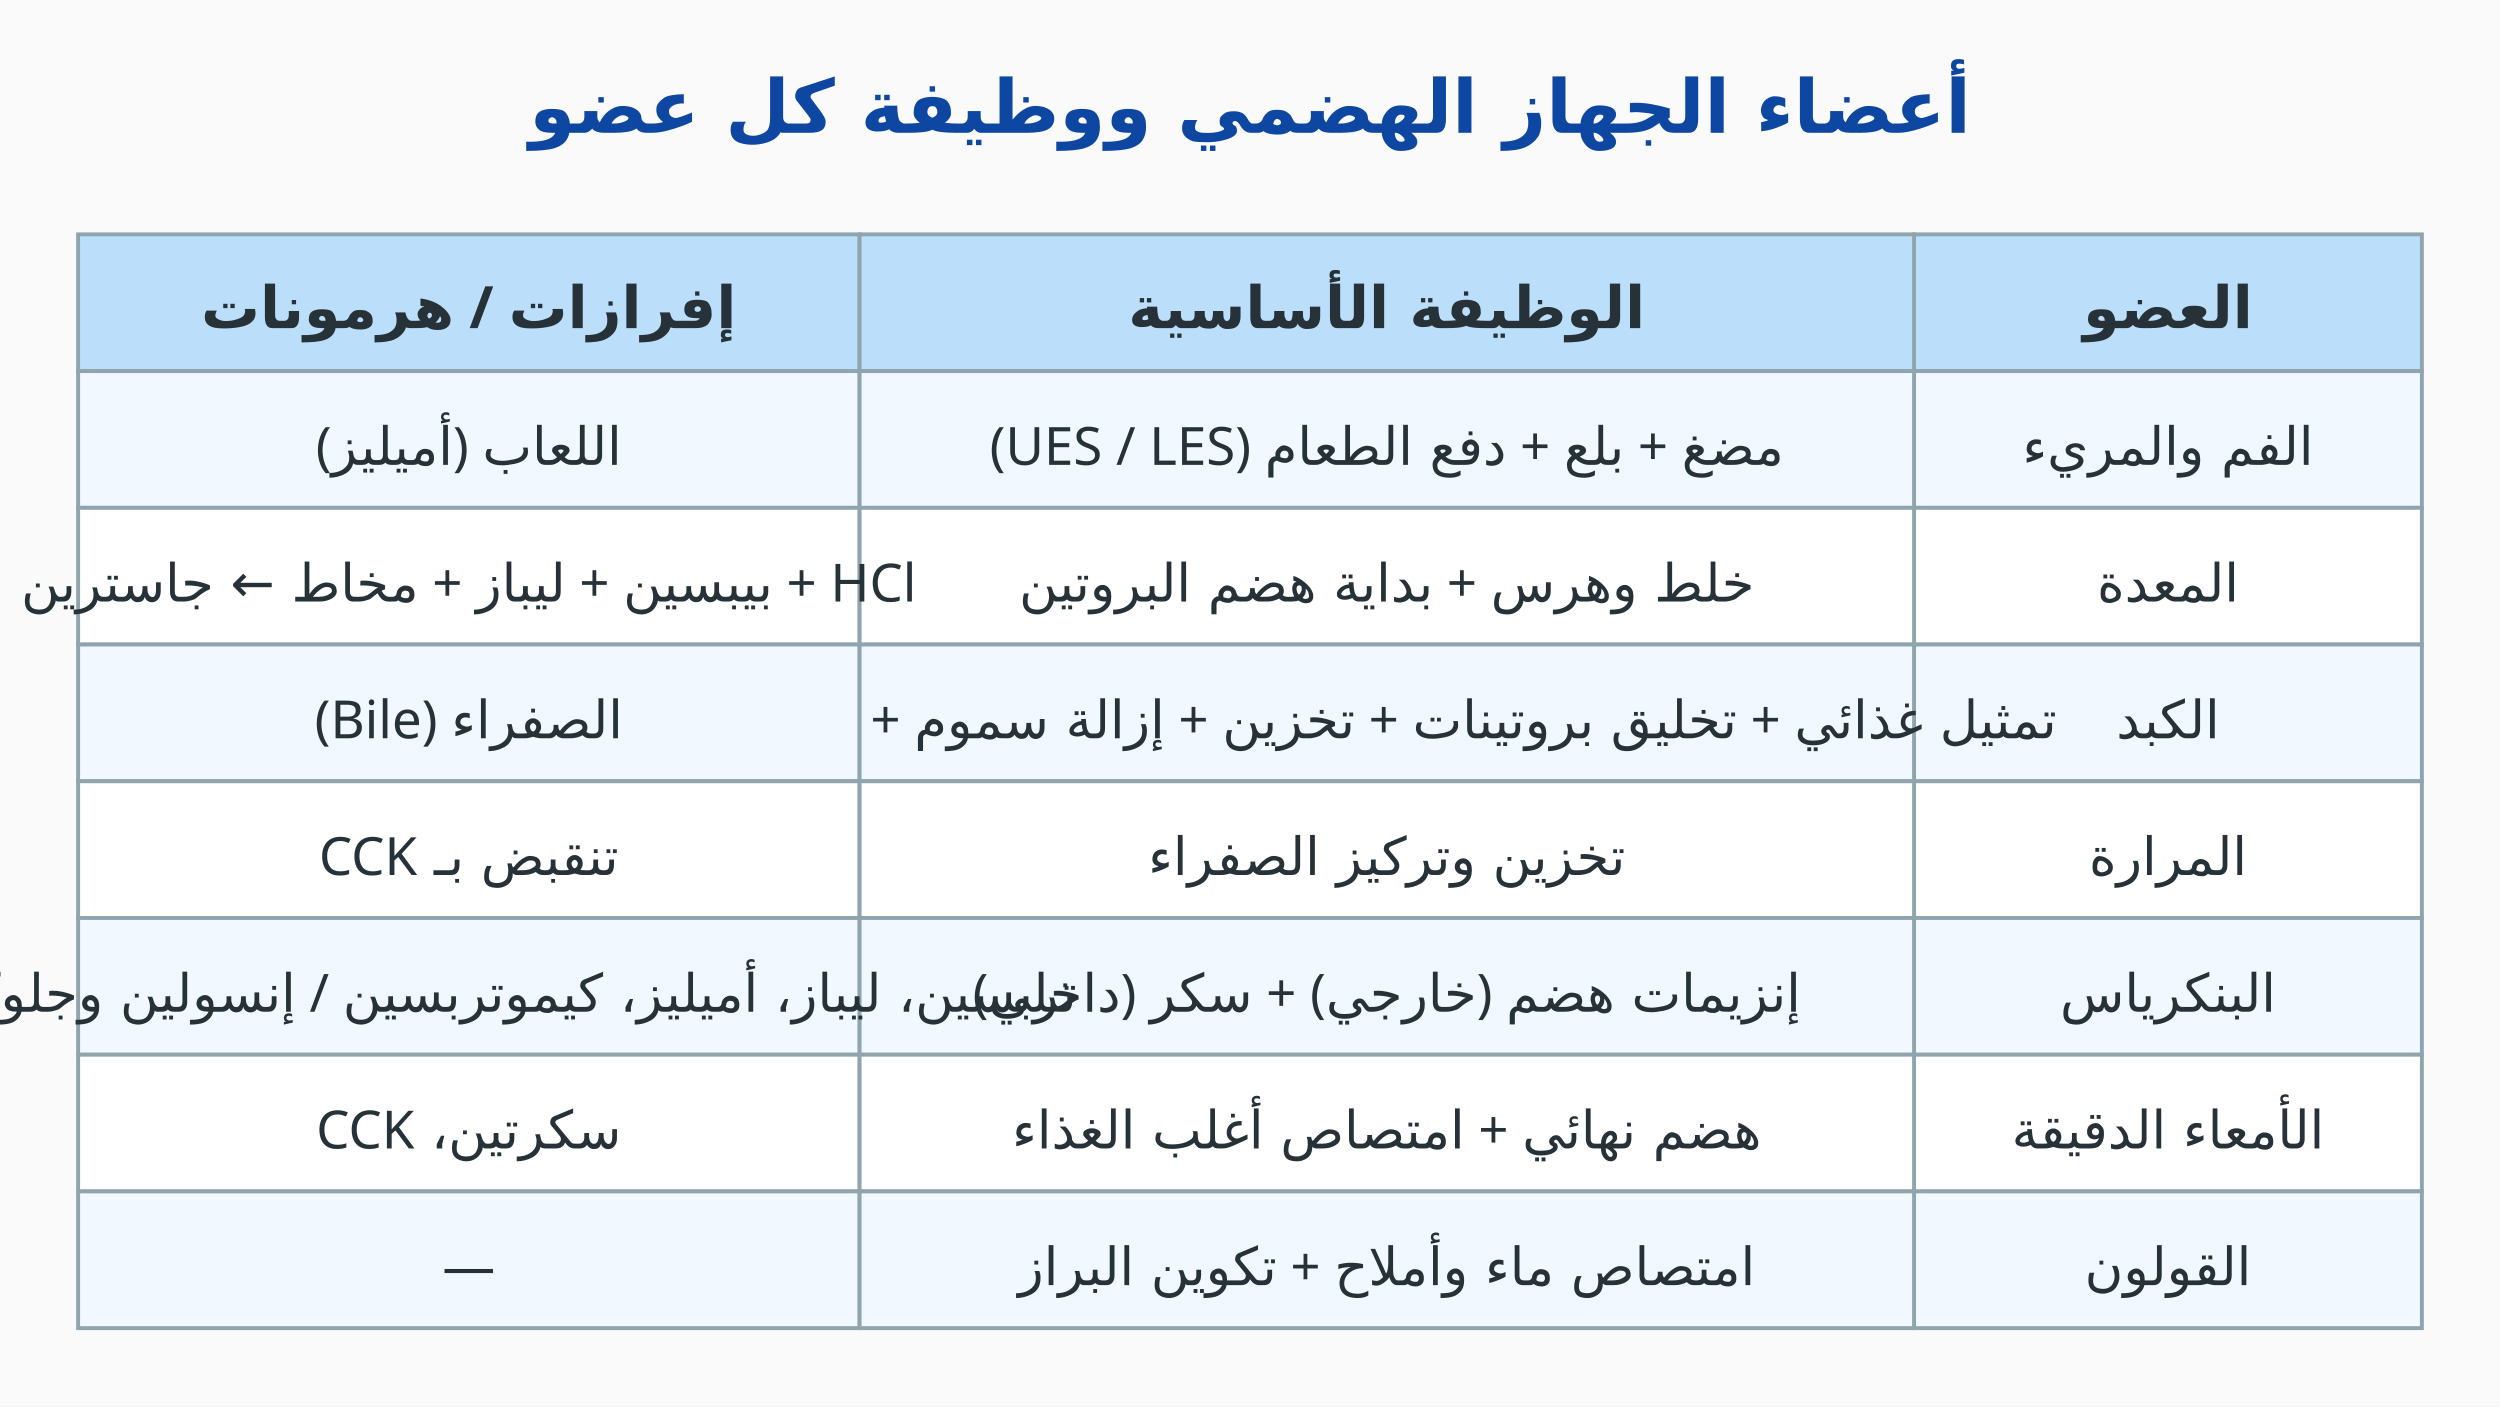
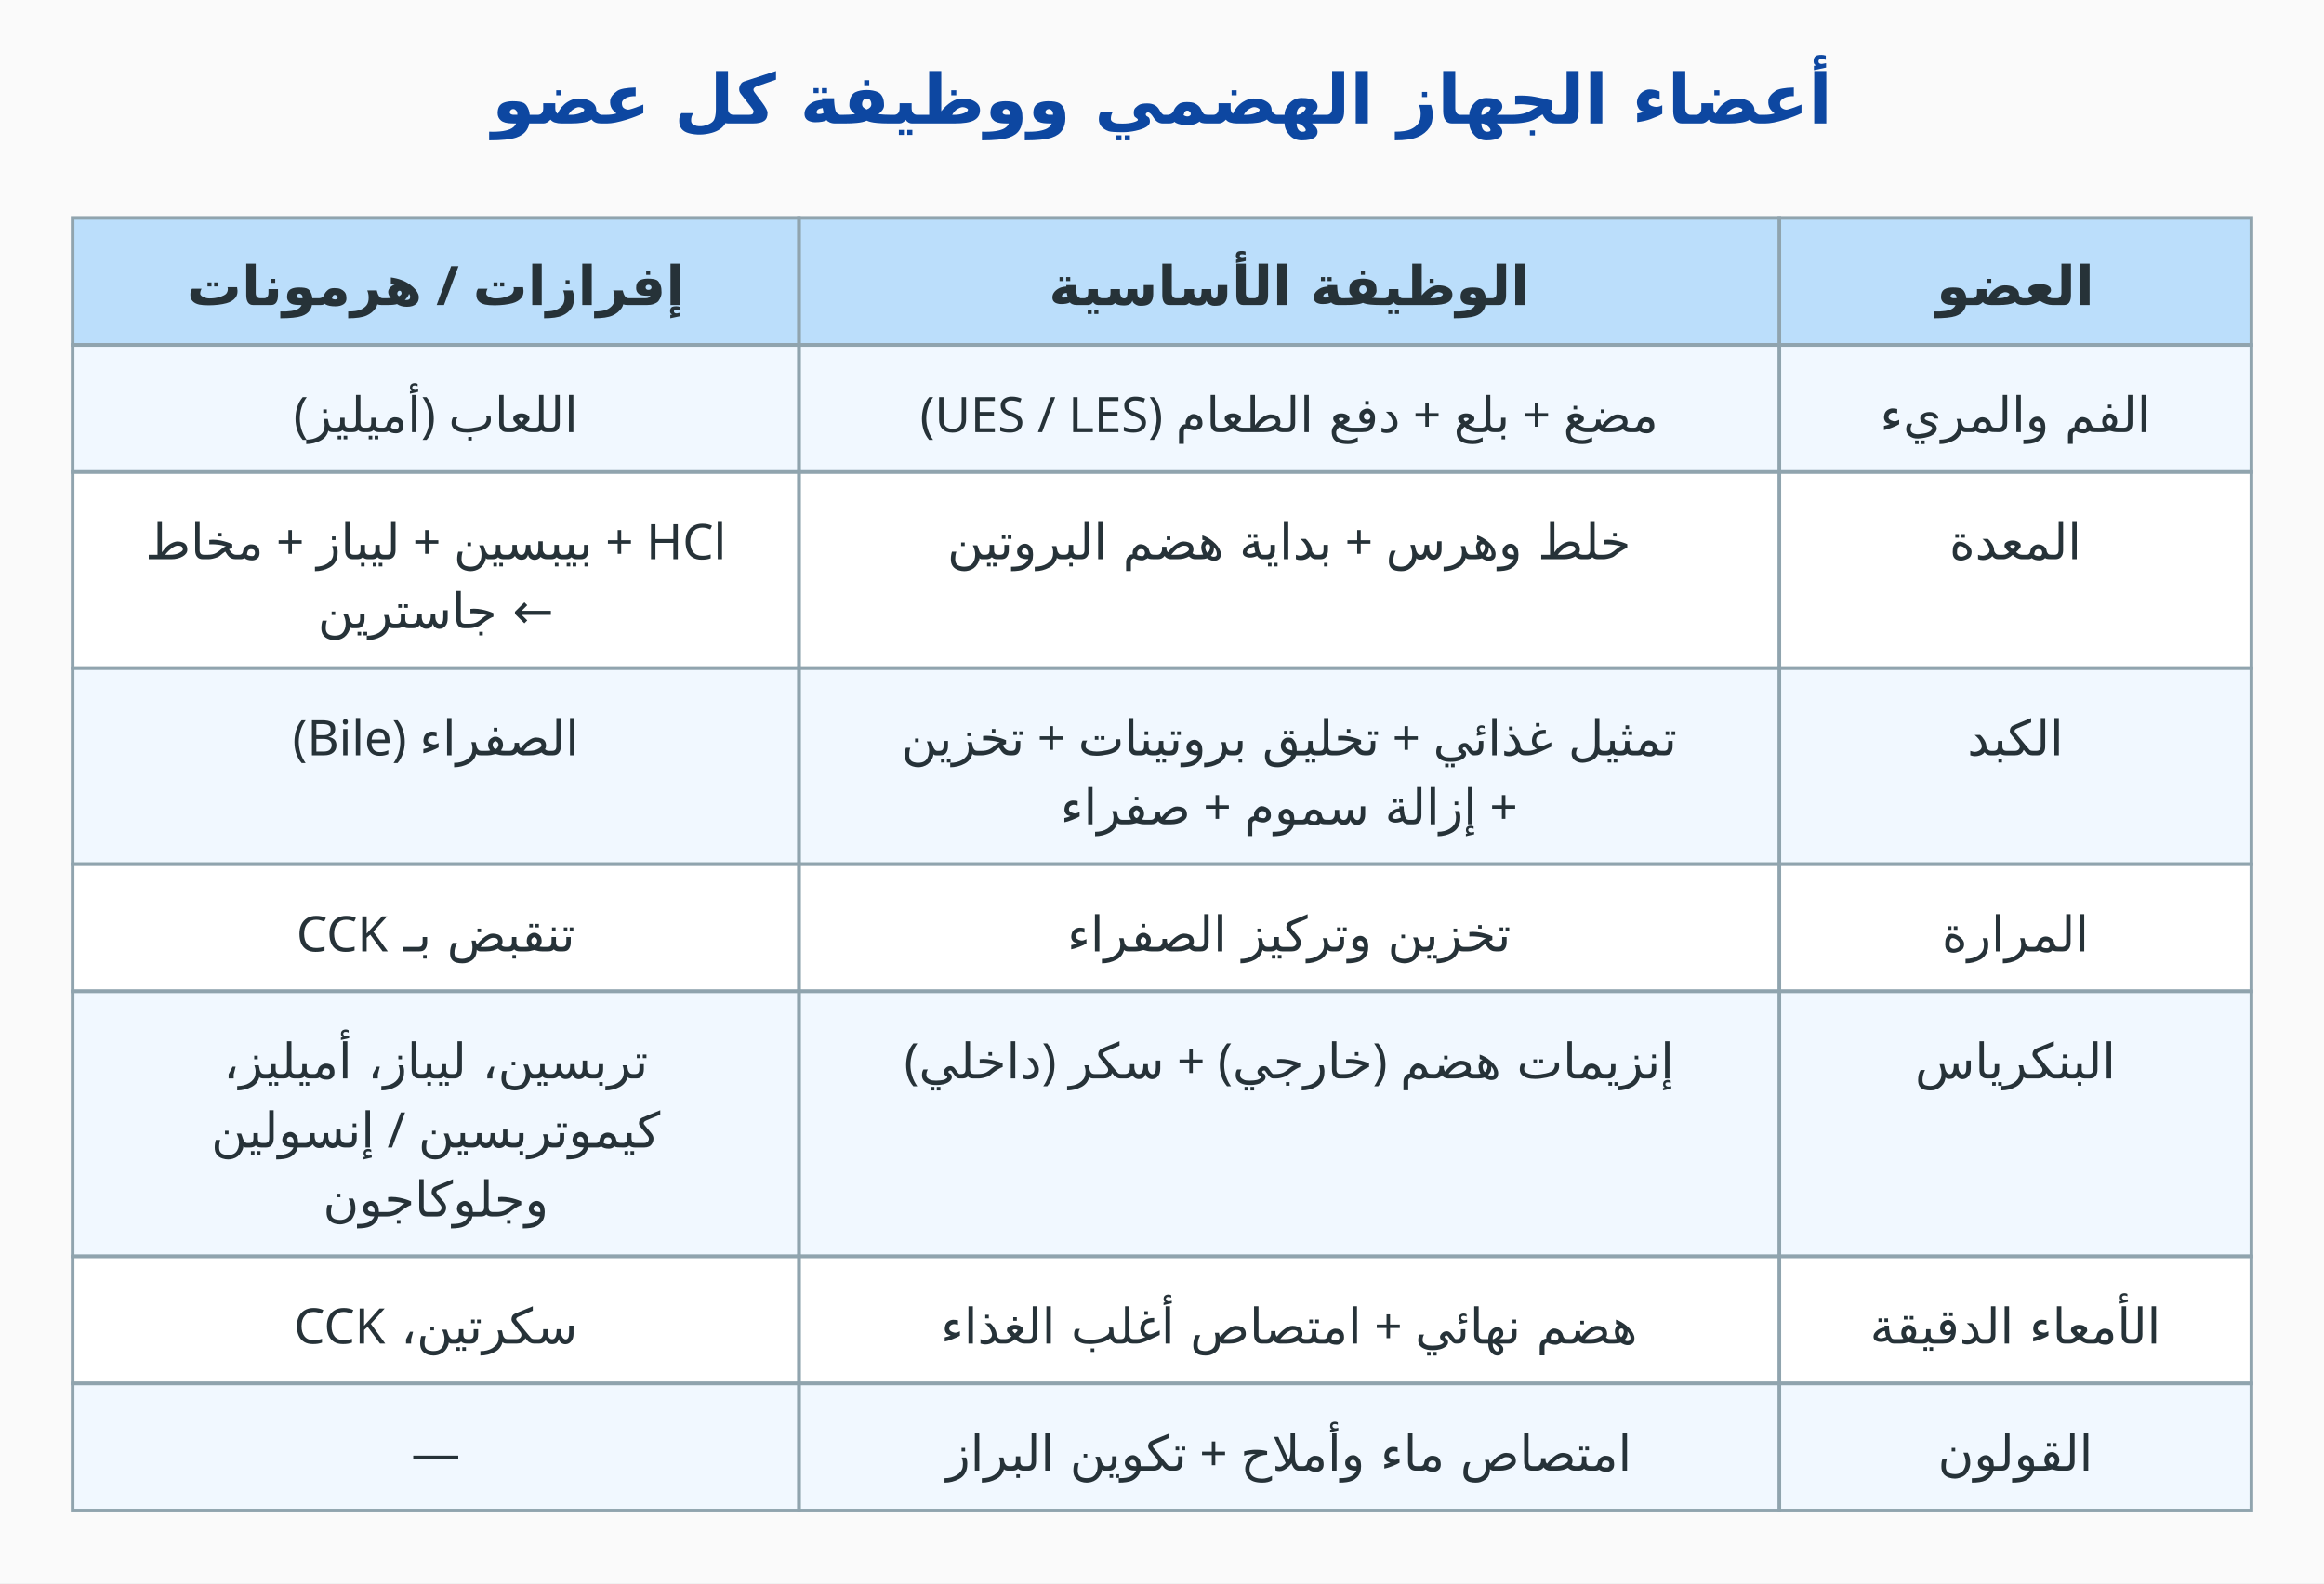
- <svg xmlns="http://www.w3.org/2000/svg" viewBox="0 0 640 360" direction="rtl" font-family="Cairo, Tahoma, sans-serif">
-   <rect width="640" height="360" fill="#fafafa" />
+ <svg xmlns="http://www.w3.org/2000/svg" viewBox="0 0 640 436" direction="rtl" font-family="Cairo, Tahoma, sans-serif">
+   <rect width="640" height="436" fill="#fafafa" />
  <text x="320" y="34" text-anchor="middle" font-size="19" font-weight="700" fill="#0d47a1">أعضاء الجهاز الهضمي ووظيفة كل عضو</text>
  <rect x="490" y="60" width="130" height="35" fill="#bbdefb" stroke="#90a4ae" />
  <text x="555" y="84" text-anchor="middle" font-size="15" font-weight="700" fill="#263238">العضو</text>
  <rect x="220" y="60" width="270" height="35" fill="#bbdefb" stroke="#90a4ae" />
  <text x="355" y="84" text-anchor="middle" font-size="15" font-weight="700" fill="#263238">الوظيفة الأساسية</text>
  <rect x="20" y="60" width="200" height="35" fill="#bbdefb" stroke="#90a4ae" />
  <text x="120" y="84" text-anchor="middle" font-size="15" font-weight="700" fill="#263238">إفرازات / هرمونات</text>
  <rect x="490" y="95" width="130" height="35" fill="#f1f8ff" stroke="#90a4ae" />
  <text x="555" y="119" text-anchor="middle" font-size="13.5" font-weight="400" fill="#263238">الفم والمريء</text>
  <rect x="220" y="95" width="270" height="35" fill="#f1f8ff" stroke="#90a4ae" />
  <text x="355" y="119" text-anchor="middle" font-size="13.5" font-weight="400" fill="#263238">مضغ + بلع + دفع الطعام (UES / LES)</text>
  <rect x="20" y="95" width="200" height="35" fill="#f1f8ff" stroke="#90a4ae" />
  <text x="120" y="119" text-anchor="middle" font-size="13.5" font-weight="400" fill="#263238">اللعاب (أميليز)</text>
-   <rect x="490" y="130" width="130" height="35" fill="#ffffff" stroke="#90a4ae" />
+   <rect x="490" y="130" width="130" height="54" fill="#ffffff" stroke="#90a4ae" />
  <text x="555" y="154" text-anchor="middle" font-size="13.5" font-weight="400" fill="#263238">المعدة</text>
-   <rect x="220" y="130" width="270" height="35" fill="#ffffff" stroke="#90a4ae" />
+   <rect x="220" y="130" width="270" height="54" fill="#ffffff" stroke="#90a4ae" />
  <text x="355" y="154" text-anchor="middle" font-size="13.5" font-weight="400" fill="#263238">خلط وهرس + بداية هضم البروتين</text>
-   <rect x="20" y="130" width="200" height="35" fill="#ffffff" stroke="#90a4ae" />
-   <text x="120" y="154" text-anchor="middle" font-size="13.5" font-weight="400" fill="#263238">HCl + بيبسين + ليباز + مخاط ← جاسترين</text>
-   <rect x="490" y="165" width="130" height="35" fill="#f1f8ff" stroke="#90a4ae" />
-   <text x="555" y="189" text-anchor="middle" font-size="13.5" font-weight="400" fill="#263238">الكبد</text>
-   <rect x="220" y="165" width="270" height="35" fill="#f1f8ff" stroke="#90a4ae" />
-   <text x="355" y="189" text-anchor="middle" font-size="13.5" font-weight="400" fill="#263238">تمثيل غذائي + تخليق بروتينات + تخزين + إزالة سموم + صفراء</text>
-   <rect x="20" y="165" width="200" height="35" fill="#f1f8ff" stroke="#90a4ae" />
-   <text x="120" y="189" text-anchor="middle" font-size="13.5" font-weight="400" fill="#263238">الصفراء (Bile)</text>
-   <rect x="490" y="200" width="130" height="35" fill="#ffffff" stroke="#90a4ae" />
-   <text x="555" y="224" text-anchor="middle" font-size="13.5" font-weight="400" fill="#263238">المرارة</text>
-   <rect x="220" y="200" width="270" height="35" fill="#ffffff" stroke="#90a4ae" />
-   <text x="355" y="224" text-anchor="middle" font-size="13.5" font-weight="400" fill="#263238">تخزين وتركيز الصفراء</text>
-   <rect x="20" y="200" width="200" height="35" fill="#ffffff" stroke="#90a4ae" />
-   <text x="120" y="224" text-anchor="middle" font-size="13.5" font-weight="400" fill="#263238">تنقبض بـ CCK</text>
-   <rect x="490" y="235" width="130" height="35" fill="#f1f8ff" stroke="#90a4ae" />
-   <text x="555" y="259" text-anchor="middle" font-size="13.5" font-weight="400" fill="#263238">البنكرياس</text>
-   <rect x="220" y="235" width="270" height="35" fill="#f1f8ff" stroke="#90a4ae" />
-   <text x="355" y="259" text-anchor="middle" font-size="13.5" font-weight="400" fill="#263238">إنزيمات هضم (خارجي) + سكر (داخلي)</text>
-   <rect x="20" y="235" width="200" height="35" fill="#f1f8ff" stroke="#90a4ae" />
-   <text x="120" y="259" text-anchor="middle" font-size="13.5" font-weight="400" fill="#263238">تربسين، ليباز، أميليز، كيموتربسين / إنسولين وجلوكاجون</text>
-   <rect x="490" y="270" width="130" height="35" fill="#ffffff" stroke="#90a4ae" />
-   <text x="555" y="294" text-anchor="middle" font-size="13.5" font-weight="400" fill="#263238">الأمعاء الدقيقة</text>
-   <rect x="220" y="270" width="270" height="35" fill="#ffffff" stroke="#90a4ae" />
-   <text x="355" y="294" text-anchor="middle" font-size="13.5" font-weight="400" fill="#263238">هضم نهائي + امتصاص أغلب الغذاء</text>
-   <rect x="20" y="270" width="200" height="35" fill="#ffffff" stroke="#90a4ae" />
-   <text x="120" y="294" text-anchor="middle" font-size="13.5" font-weight="400" fill="#263238">سكرتين، CCK</text>
-   <rect x="490" y="305" width="130" height="35" fill="#f1f8ff" stroke="#90a4ae" />
-   <text x="555" y="329" text-anchor="middle" font-size="13.5" font-weight="400" fill="#263238">القولون</text>
-   <rect x="220" y="305" width="270" height="35" fill="#f1f8ff" stroke="#90a4ae" />
-   <text x="355" y="329" text-anchor="middle" font-size="13.5" font-weight="400" fill="#263238">امتصاص ماء وأملاح + تكوين البراز</text>
-   <rect x="20" y="305" width="200" height="35" fill="#f1f8ff" stroke="#90a4ae" />
-   <text x="120" y="329" text-anchor="middle" font-size="13.5" font-weight="400" fill="#263238">—</text>
+   <rect x="20" y="130" width="200" height="54" fill="#ffffff" stroke="#90a4ae" />
+   <text x="120" y="154" text-anchor="middle" font-size="13.5" font-weight="400" fill="#263238">HCl + بيبسين + ليباز + مخاط</text>
+   <text x="120" y="173" text-anchor="middle" font-size="13.5" font-weight="400" fill="#263238">← جاسترين</text>
+   <rect x="490" y="184" width="130" height="54" fill="#f1f8ff" stroke="#90a4ae" />
+   <text x="555" y="208" text-anchor="middle" font-size="13.5" font-weight="400" fill="#263238">الكبد</text>
+   <rect x="220" y="184" width="270" height="54" fill="#f1f8ff" stroke="#90a4ae" />
+   <text x="355" y="208" text-anchor="middle" font-size="13.5" font-weight="400" fill="#263238">تمثيل غذائي + تخليق بروتينات + تخزين</text>
+   <text x="355" y="227" text-anchor="middle" font-size="13.5" font-weight="400" fill="#263238">+ إزالة سموم + صفراء</text>
+   <rect x="20" y="184" width="200" height="54" fill="#f1f8ff" stroke="#90a4ae" />
+   <text x="120" y="208" text-anchor="middle" font-size="13.5" font-weight="400" fill="#263238">الصفراء (Bile)</text>
+   <rect x="490" y="238" width="130" height="35" fill="#ffffff" stroke="#90a4ae" />
+   <text x="555" y="262" text-anchor="middle" font-size="13.5" font-weight="400" fill="#263238">المرارة</text>
+   <rect x="220" y="238" width="270" height="35" fill="#ffffff" stroke="#90a4ae" />
+   <text x="355" y="262" text-anchor="middle" font-size="13.5" font-weight="400" fill="#263238">تخزين وتركيز الصفراء</text>
+   <rect x="20" y="238" width="200" height="35" fill="#ffffff" stroke="#90a4ae" />
+   <text x="120" y="262" text-anchor="middle" font-size="13.5" font-weight="400" fill="#263238">تنقبض بـ CCK</text>
+   <rect x="490" y="273" width="130" height="73" fill="#f1f8ff" stroke="#90a4ae" />
+   <text x="555" y="297" text-anchor="middle" font-size="13.5" font-weight="400" fill="#263238">البنكرياس</text>
+   <rect x="220" y="273" width="270" height="73" fill="#f1f8ff" stroke="#90a4ae" />
+   <text x="355" y="297" text-anchor="middle" font-size="13.5" font-weight="400" fill="#263238">إنزيمات هضم (خارجي) + سكر (داخلي)</text>
+   <rect x="20" y="273" width="200" height="73" fill="#f1f8ff" stroke="#90a4ae" />
+   <text x="120" y="297" text-anchor="middle" font-size="13.5" font-weight="400" fill="#263238">تربسين، ليباز، أميليز،</text>
+   <text x="120" y="316" text-anchor="middle" font-size="13.5" font-weight="400" fill="#263238">كيموتربسين / إنسولين</text>
+   <text x="120" y="335" text-anchor="middle" font-size="13.5" font-weight="400" fill="#263238">وجلوكاجون</text>
+   <rect x="490" y="346" width="130" height="35" fill="#ffffff" stroke="#90a4ae" />
+   <text x="555" y="370" text-anchor="middle" font-size="13.5" font-weight="400" fill="#263238">الأمعاء الدقيقة</text>
+   <rect x="220" y="346" width="270" height="35" fill="#ffffff" stroke="#90a4ae" />
+   <text x="355" y="370" text-anchor="middle" font-size="13.5" font-weight="400" fill="#263238">هضم نهائي + امتصاص أغلب الغذاء</text>
+   <rect x="20" y="346" width="200" height="35" fill="#ffffff" stroke="#90a4ae" />
+   <text x="120" y="370" text-anchor="middle" font-size="13.5" font-weight="400" fill="#263238">سكرتين، CCK</text>
+   <rect x="490" y="381" width="130" height="35" fill="#f1f8ff" stroke="#90a4ae" />
+   <text x="555" y="405" text-anchor="middle" font-size="13.5" font-weight="400" fill="#263238">القولون</text>
+   <rect x="220" y="381" width="270" height="35" fill="#f1f8ff" stroke="#90a4ae" />
+   <text x="355" y="405" text-anchor="middle" font-size="13.5" font-weight="400" fill="#263238">امتصاص ماء وأملاح + تكوين البراز</text>
+   <rect x="20" y="381" width="200" height="35" fill="#f1f8ff" stroke="#90a4ae" />
+   <text x="120" y="405" text-anchor="middle" font-size="13.5" font-weight="400" fill="#263238">—</text>
</svg>
